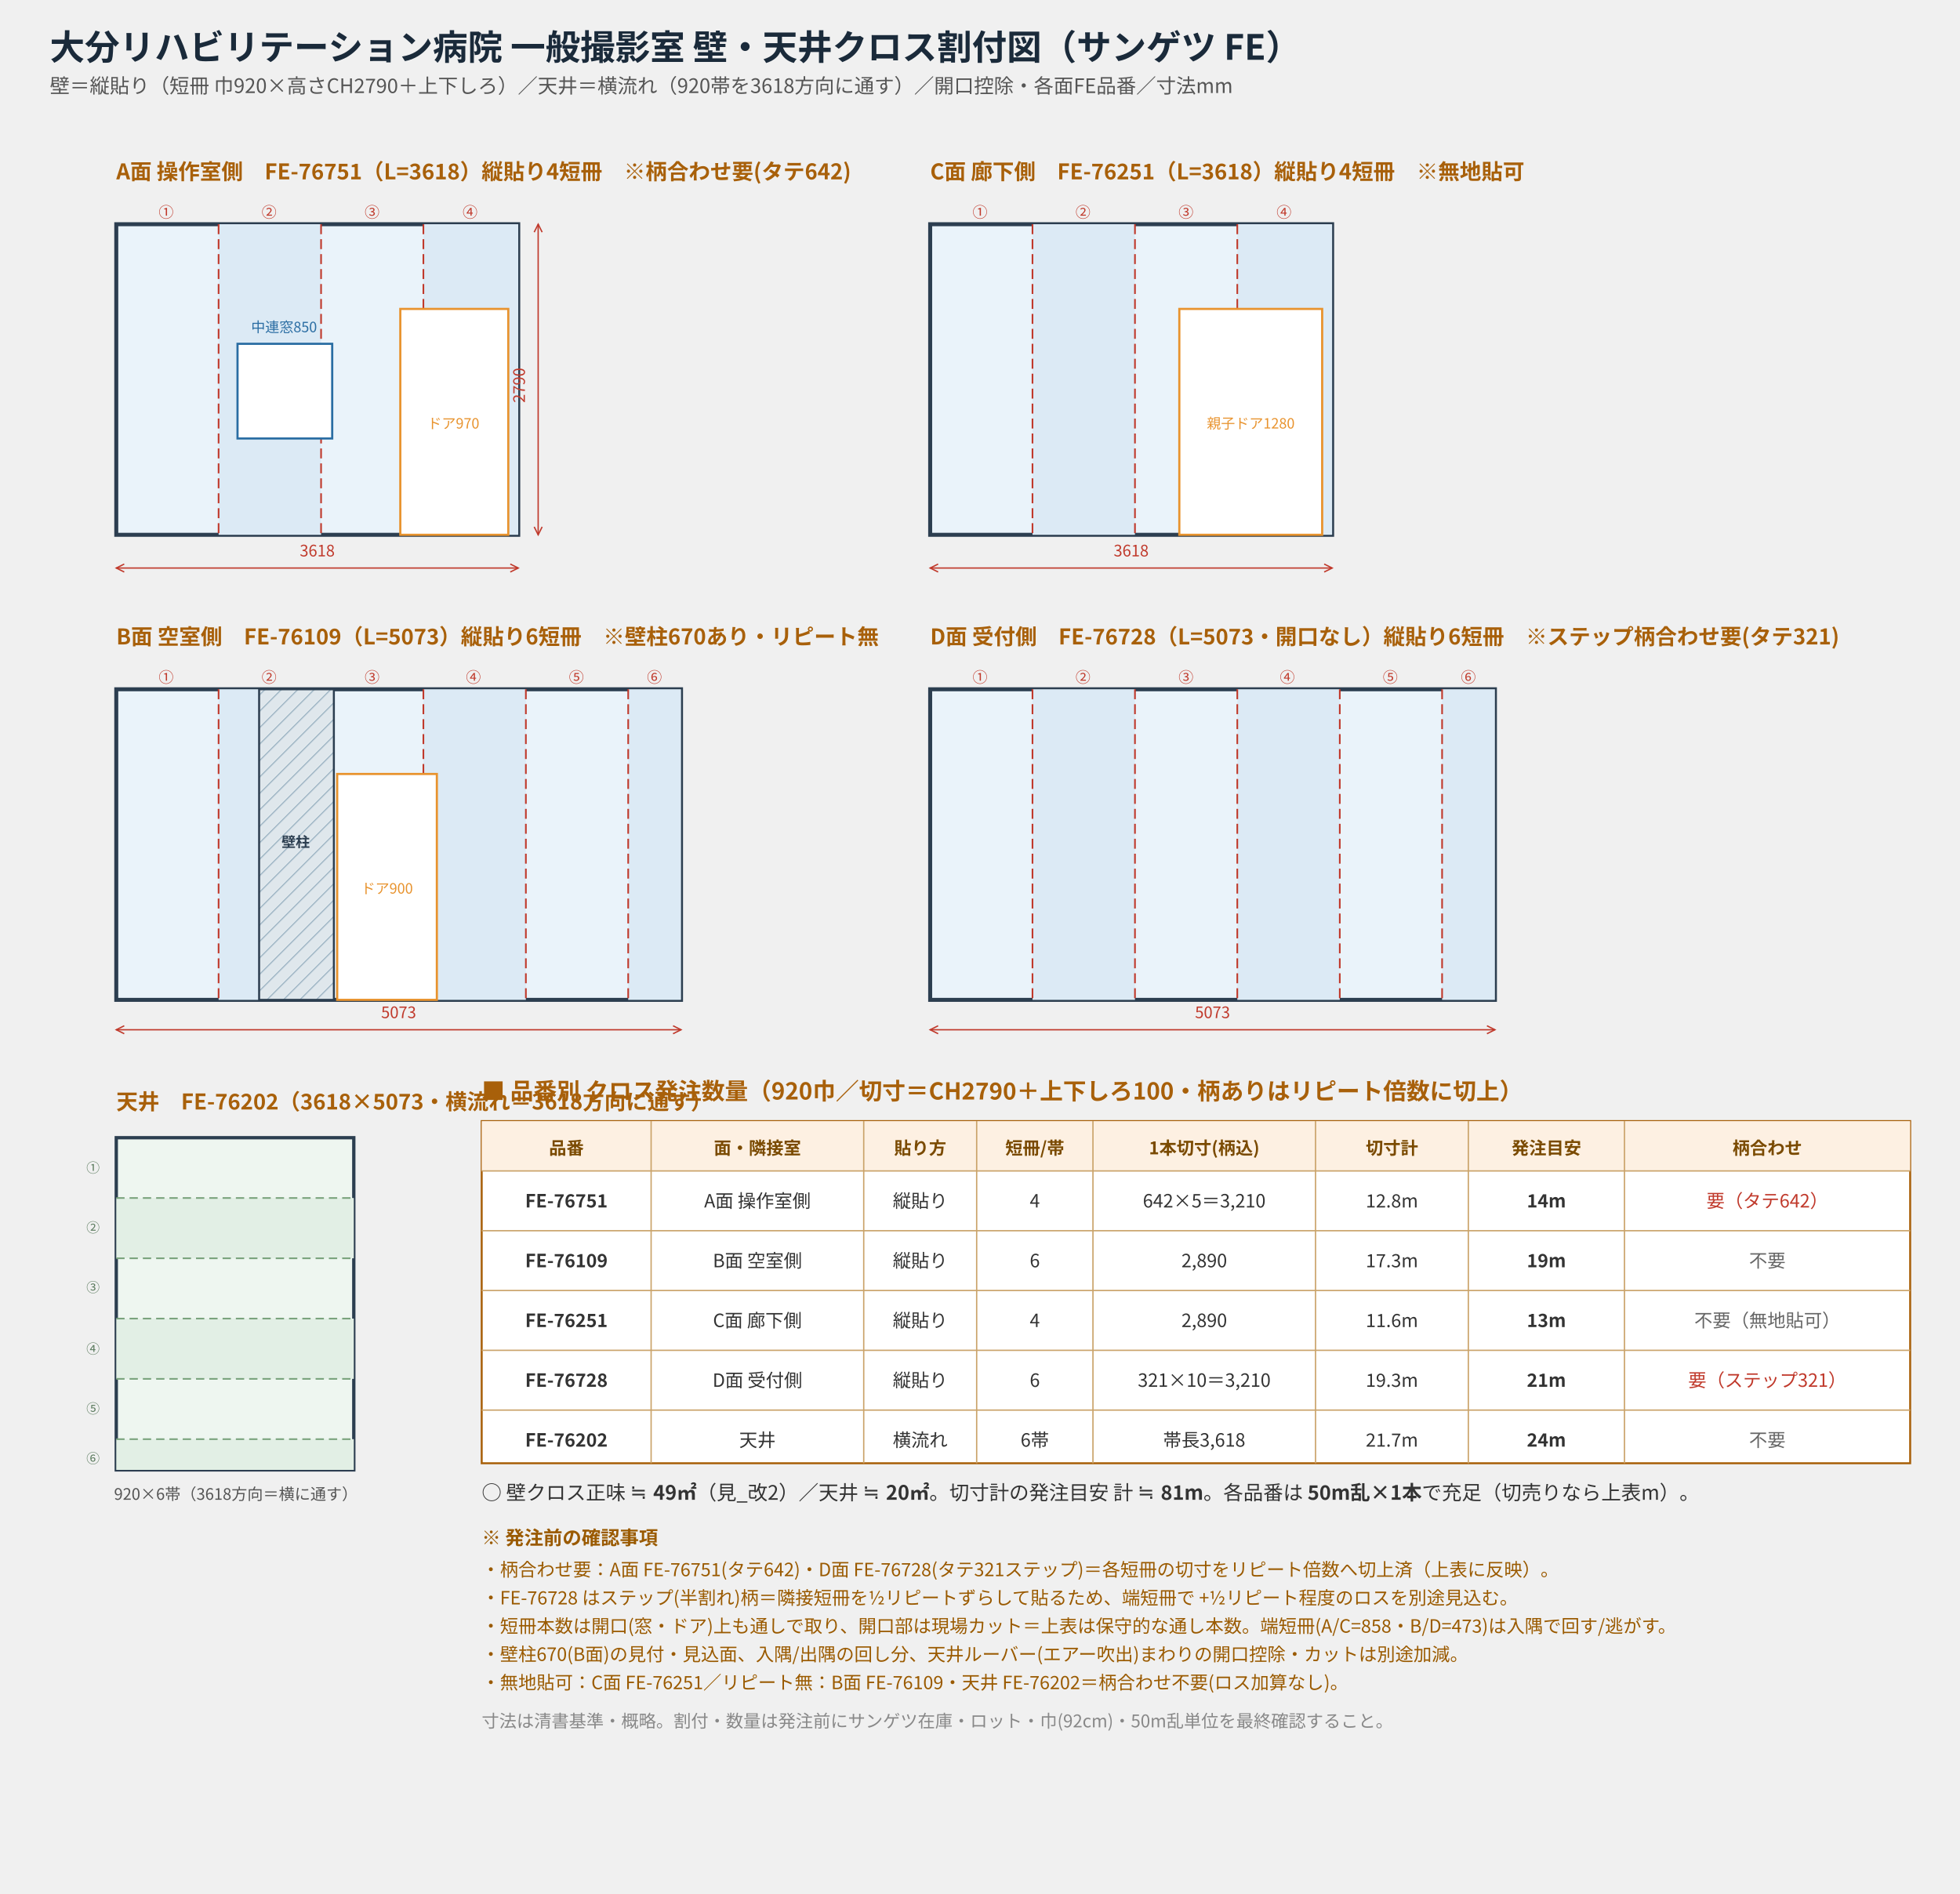
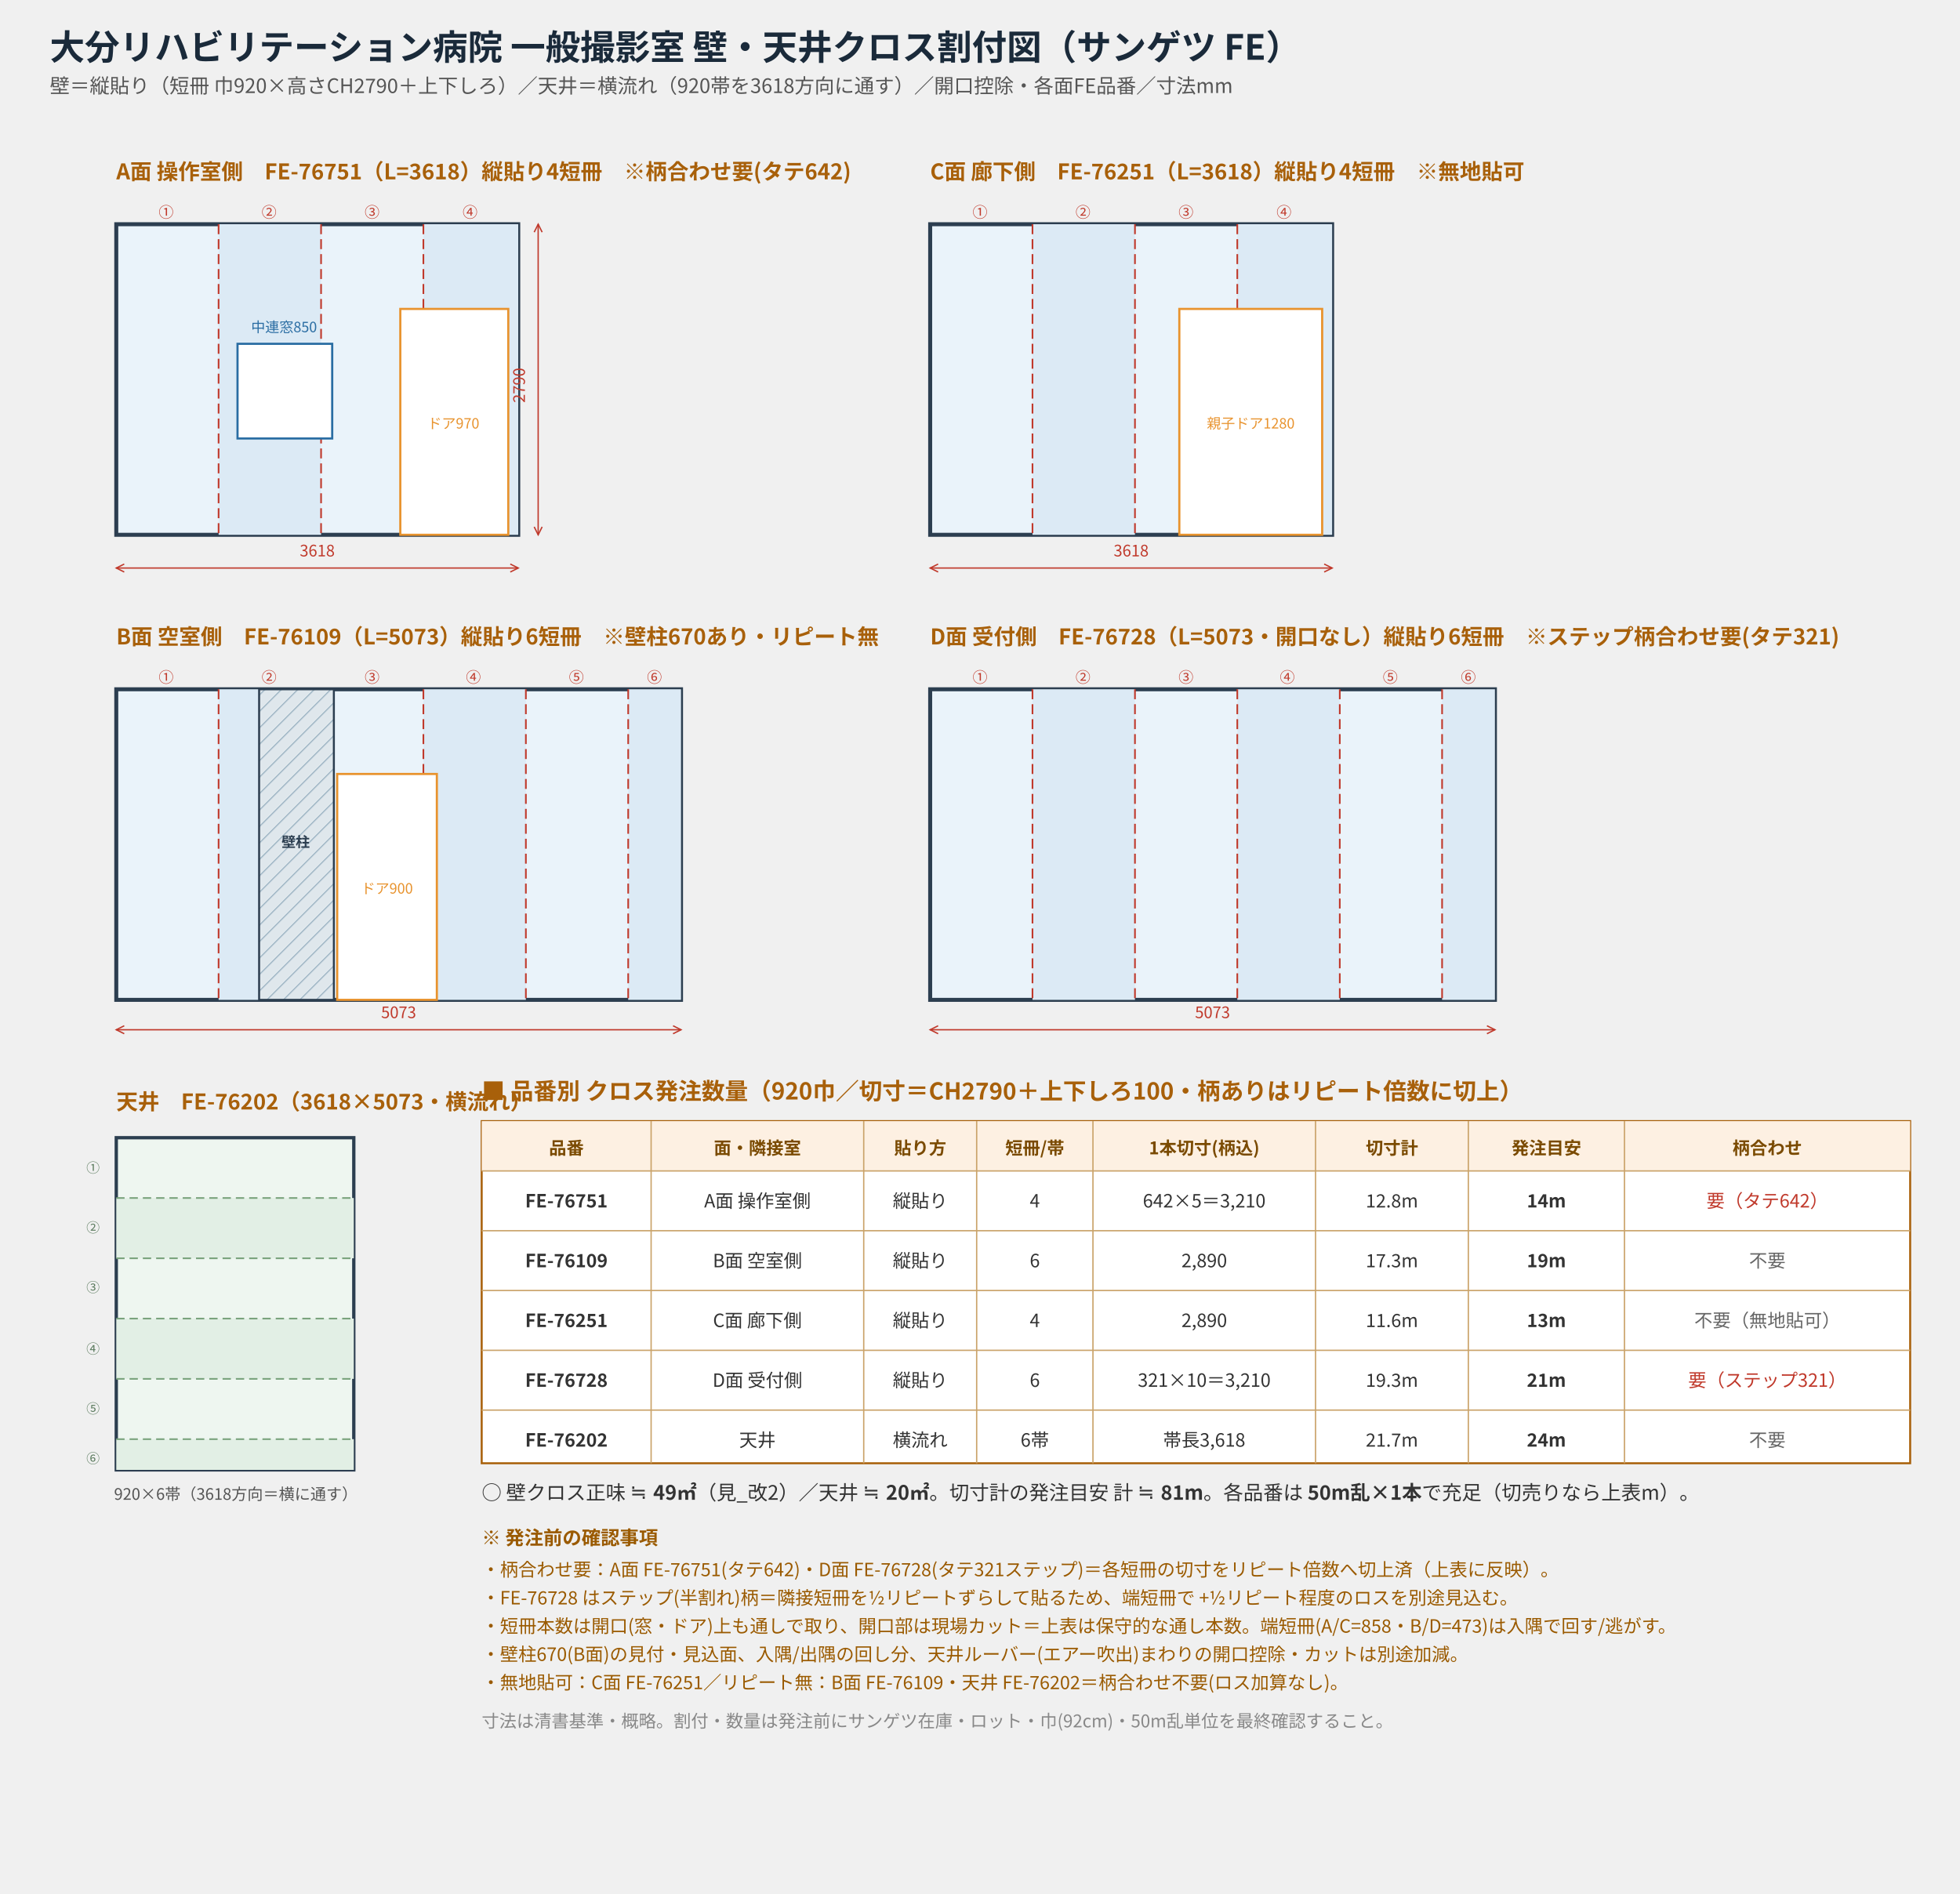
<svg xmlns="http://www.w3.org/2000/svg" viewBox="0 0 1180 1140" font-family="'Noto Sans CJK JP','Noto Sans JP','IPAGothic','Yu Gothic','Hiragino Kaku Gothic ProN','Meiryo',sans-serif">
  <defs>
    <marker id="dimS" markerWidth="10" markerHeight="10" refX="2" refY="5" orient="auto">
      <path d="M8,2 L2,5 L8,8" fill="none" stroke="#c0392b" stroke-width="1" />
    </marker>
    <marker id="dimE" markerWidth="10" markerHeight="10" refX="8" refY="5" orient="auto">
      <path d="M2,2 L8,5 L2,8" fill="none" stroke="#c0392b" stroke-width="1" />
    </marker>
    <pattern id="col" width="7" height="7" patternUnits="userSpaceOnUse" patternTransform="rotate(45)">
      <rect width="7" height="7" fill="#dfe7ec" />
      <line x1="0" y1="0" x2="0" y2="7" stroke="#9bb3c2" stroke-width="1.3" />
    </pattern>
  </defs>
  <text x="30" y="36" font-size="21" font-weight="bold" fill="#1a2a3a">大分リハビリテーション病院 一般撮影室 壁・天井クロス割付図（サンゲツ FE）</text>
  <text x="30" y="56" font-size="12" fill="#555">壁＝縦貼り（短冊 巾920×高さCH2790＋上下しろ）／天井＝横流れ（920帯を3618方向に通す）／開口控除・各面FE品番／寸法mm</text>
  <g>
    <text x="70" y="108" font-size="13" font-weight="bold" fill="#a8600a">A面 操作室側　FE-76751（L=3618）縦貼り4短冊　※柄合わせ要(タテ642)</text>
    <rect x="70" y="135" width="242" height="187" fill="#eaf3fa" stroke="#2c3e50" stroke-width="2.4" />
    <rect x="131.6" y="135" width="61.7" height="187" fill="#dceaf5" />
    <rect x="254.9" y="135" width="57.1" height="187" fill="#dceaf5" />
    <g stroke="#c0392b" stroke-width="1" stroke-dasharray="6 3">
      <line x1="131.6" y1="135" x2="131.6" y2="322" />
      <line x1="193.3" y1="135" x2="193.3" y2="322" />
      <line x1="254.9" y1="135" x2="254.9" y2="322" />
    </g>
    <rect x="143" y="207" width="57" height="57" fill="#fff" stroke="#2a6da3" stroke-width="1.3" />
    <text x="171" y="200" font-size="8.5" fill="#2a6da3" text-anchor="middle">中連窓850</text>
    <rect x="241" y="186" width="65" height="136" fill="#fff" stroke="#e8932e" stroke-width="1.3" />
    <text x="273" y="258" font-size="8.5" fill="#e8932e" text-anchor="middle">ドア970</text>
    <text x="100" y="131" font-size="9" fill="#c0392b" text-anchor="middle">①</text>
    <text x="162" y="131" font-size="9" fill="#c0392b" text-anchor="middle">②</text>
    <text x="224" y="131" font-size="9" fill="#c0392b" text-anchor="middle">③</text>
    <text x="283" y="131" font-size="9" fill="#c0392b" text-anchor="middle">④</text>
    <line x1="324" y1="135" x2="324" y2="322" stroke="#c0392b" stroke-width="0.8" marker-start="url(#dimS)" marker-end="url(#dimE)" />
    <text x="316" y="232" font-size="9.5" fill="#c0392b" transform="rotate(-90 316 232)" text-anchor="middle">2790</text>
    <line x1="70" y1="342" x2="312" y2="342" stroke="#c0392b" stroke-width="0.8" marker-start="url(#dimS)" marker-end="url(#dimE)" />
    <text x="191" y="335" font-size="9.5" fill="#c0392b" text-anchor="middle">3618</text>
  </g>
  <g>
    <text x="560" y="108" font-size="13" font-weight="bold" fill="#a8600a">C面 廊下側　FE-76251（L=3618）縦貼り4短冊　※無地貼可</text>
    <rect x="560" y="135" width="242" height="187" fill="#eaf3fa" stroke="#2c3e50" stroke-width="2.4" />
    <rect x="621.6" y="135" width="61.7" height="187" fill="#dceaf5" />
    <rect x="744.9" y="135" width="57.1" height="187" fill="#dceaf5" />
    <g stroke="#c0392b" stroke-width="1" stroke-dasharray="6 3">
      <line x1="621.6" y1="135" x2="621.6" y2="322" />
      <line x1="683.3" y1="135" x2="683.3" y2="322" />
      <line x1="744.9" y1="135" x2="744.9" y2="322" />
    </g>
    <rect x="710" y="186" width="86" height="136" fill="#fff" stroke="#e8932e" stroke-width="1.3" />
    <text x="753" y="258" font-size="8.5" fill="#e8932e" text-anchor="middle">親子ドア1280</text>
    <text x="590" y="131" font-size="9" fill="#c0392b" text-anchor="middle">①</text>
    <text x="652" y="131" font-size="9" fill="#c0392b" text-anchor="middle">②</text>
    <text x="714" y="131" font-size="9" fill="#c0392b" text-anchor="middle">③</text>
    <text x="773" y="131" font-size="9" fill="#c0392b" text-anchor="middle">④</text>
    <line x1="560" y1="342" x2="802" y2="342" stroke="#c0392b" stroke-width="0.8" marker-start="url(#dimS)" marker-end="url(#dimE)" />
    <text x="681" y="335" font-size="9.5" fill="#c0392b" text-anchor="middle">3618</text>
  </g>
  <g>
    <text x="70" y="388" font-size="13" font-weight="bold" fill="#a8600a">B面 空室側　FE-76109（L=5073）縦貼り6短冊　※壁柱670あり・リピート無</text>
    <rect x="70" y="415" width="340" height="187" fill="#eaf3fa" stroke="#2c3e50" stroke-width="2.4" />
    <rect x="131.6" y="415" width="61.7" height="187" fill="#dceaf5" />
    <rect x="254.9" y="415" width="61.7" height="187" fill="#dceaf5" />
    <rect x="378.2" y="415" width="31.8" height="187" fill="#dceaf5" />
    <g stroke="#c0392b" stroke-width="1" stroke-dasharray="6 3">
      <line x1="131.6" y1="415" x2="131.6" y2="602" />
      <line x1="193.3" y1="415" x2="193.3" y2="602" />
      <line x1="254.9" y1="415" x2="254.9" y2="602" />
      <line x1="316.6" y1="415" x2="316.6" y2="602" />
      <line x1="378.2" y1="415" x2="378.2" y2="602" />
    </g>
    <rect x="156" y="415" width="45" height="187" fill="url(#col)" stroke="#2c3e50" stroke-width="1.2" />
    <text x="178" y="510" font-size="8.5" fill="#2c3e50" text-anchor="middle" font-weight="bold">壁柱</text>
    <rect x="203" y="466" width="60" height="136" fill="#fff" stroke="#e8932e" stroke-width="1.3" />
    <text x="233" y="538" font-size="8.5" fill="#e8932e" text-anchor="middle">ドア900</text>
    <text x="100" y="411" font-size="9" fill="#c0392b" text-anchor="middle">①</text>
    <text x="162" y="411" font-size="9" fill="#c0392b" text-anchor="middle">②</text>
    <text x="224" y="411" font-size="9" fill="#c0392b" text-anchor="middle">③</text>
    <text x="285" y="411" font-size="9" fill="#c0392b" text-anchor="middle">④</text>
    <text x="347" y="411" font-size="9" fill="#c0392b" text-anchor="middle">⑤</text>
    <text x="394" y="411" font-size="9" fill="#c0392b" text-anchor="middle">⑥</text>
    <line x1="70" y1="620" x2="410" y2="620" stroke="#c0392b" stroke-width="0.8" marker-start="url(#dimS)" marker-end="url(#dimE)" />
    <text x="240" y="613" font-size="9.5" fill="#c0392b" text-anchor="middle">5073</text>
  </g>
  <g>
    <text x="560" y="388" font-size="13" font-weight="bold" fill="#a8600a">D面 受付側　FE-76728（L=5073・開口なし）縦貼り6短冊　※ステップ柄合わせ要(タテ321)</text>
    <rect x="560" y="415" width="340" height="187" fill="#eaf3fa" stroke="#2c3e50" stroke-width="2.4" />
    <rect x="621.6" y="415" width="61.7" height="187" fill="#dceaf5" />
    <rect x="744.9" y="415" width="61.7" height="187" fill="#dceaf5" />
    <rect x="868.2" y="415" width="31.8" height="187" fill="#dceaf5" />
    <g stroke="#c0392b" stroke-width="1" stroke-dasharray="6 3">
      <line x1="621.6" y1="415" x2="621.6" y2="602" />
      <line x1="683.3" y1="415" x2="683.3" y2="602" />
      <line x1="744.9" y1="415" x2="744.9" y2="602" />
      <line x1="806.6" y1="415" x2="806.6" y2="602" />
      <line x1="868.2" y1="415" x2="868.2" y2="602" />
    </g>
    <text x="590" y="411" font-size="9" fill="#c0392b" text-anchor="middle">①</text>
    <text x="652" y="411" font-size="9" fill="#c0392b" text-anchor="middle">②</text>
    <text x="714" y="411" font-size="9" fill="#c0392b" text-anchor="middle">③</text>
    <text x="775" y="411" font-size="9" fill="#c0392b" text-anchor="middle">④</text>
    <text x="837" y="411" font-size="9" fill="#c0392b" text-anchor="middle">⑤</text>
    <text x="884" y="411" font-size="9" fill="#c0392b" text-anchor="middle">⑥</text>
    <line x1="560" y1="620" x2="900" y2="620" stroke="#c0392b" stroke-width="0.8" marker-start="url(#dimS)" marker-end="url(#dimE)" />
    <text x="730" y="613" font-size="9.5" fill="#c0392b" text-anchor="middle">5073</text>
  </g>
  <g>
-     <text x="70" y="668" font-size="13" font-weight="bold" fill="#a8600a">天井　FE-76202（3618×5073・横流れ＝3618方向に通す）</text>
+     <text x="70" y="668" font-size="13" font-weight="bold" fill="#a8600a">天井　FE-76202（3618×5073・横流れ）</text>
    <rect x="70" y="685" width="143" height="200" fill="#eef6f0" stroke="#2c3e50" stroke-width="2" />
    <rect x="70" y="721.3" width="143" height="36.3" fill="#e2efe5" />
    <rect x="70" y="793.9" width="143" height="36.3" fill="#e2efe5" />
    <rect x="70" y="866.5" width="143" height="18.5" fill="#e2efe5" />
    <g stroke="#7aa37d" stroke-width="1" stroke-dasharray="5 3">
      <line x1="70" y1="721.3" x2="213" y2="721.3" />
      <line x1="70" y1="757.6" x2="213" y2="757.6" />
      <line x1="70" y1="793.9" x2="213" y2="793.9" />
      <line x1="70" y1="830.2" x2="213" y2="830.2" />
      <line x1="70" y1="866.5" x2="213" y2="866.5" />
    </g>
    <text x="60" y="706" font-size="8" fill="#5a7a5d" text-anchor="end">①</text>
    <text x="60" y="742" font-size="8" fill="#5a7a5d" text-anchor="end">②</text>
    <text x="60" y="778" font-size="8" fill="#5a7a5d" text-anchor="end">③</text>
    <text x="60" y="815" font-size="8" fill="#5a7a5d" text-anchor="end">④</text>
    <text x="60" y="851" font-size="8" fill="#5a7a5d" text-anchor="end">⑤</text>
    <text x="60" y="881" font-size="8" fill="#5a7a5d" text-anchor="end">⑥</text>
    <text x="142" y="903" font-size="9.5" fill="#555" text-anchor="middle">920×6帯（3618方向＝横に通す）</text>
  </g>
  <g>
    <text x="290" y="662" font-size="14" font-weight="bold" fill="#a8600a">■ 品番別 クロス発注数量（920巾／切寸＝CH2790＋上下しろ100・柄ありはリピート倍数に切上）</text>
    <rect x="290" y="675" width="860" height="206" fill="#fff" stroke="#a8600a" stroke-width="1.2" />
    <rect x="290" y="675" width="860" height="30" fill="#fdf0e2" />
    <g stroke="#caa36a" stroke-width="0.8">
      <line x1="392" y1="675" x2="392" y2="881" />
      <line x1="520" y1="675" x2="520" y2="881" />
      <line x1="588" y1="675" x2="588" y2="881" />
      <line x1="658" y1="675" x2="658" y2="881" />
      <line x1="792" y1="675" x2="792" y2="881" />
      <line x1="884" y1="675" x2="884" y2="881" />
      <line x1="978" y1="675" x2="978" y2="881" />
    </g>
    <g stroke="#caa36a" stroke-width="0.8">
      <line x1="290" y1="705" x2="1150" y2="705" />
      <line x1="290" y1="741" x2="1150" y2="741" />
      <line x1="290" y1="777" x2="1150" y2="777" />
      <line x1="290" y1="813" x2="1150" y2="813" />
      <line x1="290" y1="849" x2="1150" y2="849" />
    </g>
    <g font-size="10.5" font-weight="bold" fill="#7a4a00" text-anchor="middle">
      <text x="341" y="695">品番</text>
      <text x="456" y="695">面・隣接室</text>
      <text x="554" y="695">貼り方</text>
      <text x="623" y="695">短冊/帯</text>
      <text x="725" y="695">1本切寸(柄込)</text>
      <text x="838" y="695">切寸計</text>
      <text x="931" y="695">発注目安</text>
      <text x="1064" y="695">柄合わせ</text>
    </g>
    <g font-size="11" fill="#333">
      <text x="341" y="727" text-anchor="middle" font-weight="bold">FE-76751</text>
      <text x="456" y="727" text-anchor="middle">A面 操作室側</text>
      <text x="554" y="727" text-anchor="middle">縦貼り</text>
      <text x="623" y="727" text-anchor="middle">4</text>
      <text x="725" y="727" text-anchor="middle">642×5＝3,210</text>
      <text x="838" y="727" text-anchor="middle">12.8m</text>
      <text x="931" y="727" text-anchor="middle" font-weight="bold">14m</text>
      <text x="1064" y="727" text-anchor="middle" fill="#c0392b">要（タテ642）</text>
    </g>
    <g font-size="11" fill="#333">
      <text x="341" y="763" text-anchor="middle" font-weight="bold">FE-76109</text>
      <text x="456" y="763" text-anchor="middle">B面 空室側</text>
      <text x="554" y="763" text-anchor="middle">縦貼り</text>
      <text x="623" y="763" text-anchor="middle">6</text>
      <text x="725" y="763" text-anchor="middle">2,890</text>
      <text x="838" y="763" text-anchor="middle">17.3m</text>
      <text x="931" y="763" text-anchor="middle" font-weight="bold">19m</text>
      <text x="1064" y="763" text-anchor="middle" fill="#666">不要</text>
    </g>
    <g font-size="11" fill="#333">
      <text x="341" y="799" text-anchor="middle" font-weight="bold">FE-76251</text>
      <text x="456" y="799" text-anchor="middle">C面 廊下側</text>
      <text x="554" y="799" text-anchor="middle">縦貼り</text>
      <text x="623" y="799" text-anchor="middle">4</text>
      <text x="725" y="799" text-anchor="middle">2,890</text>
      <text x="838" y="799" text-anchor="middle">11.6m</text>
      <text x="931" y="799" text-anchor="middle" font-weight="bold">13m</text>
      <text x="1064" y="799" text-anchor="middle" fill="#666">不要（無地貼可）</text>
    </g>
    <g font-size="11" fill="#333">
      <text x="341" y="835" text-anchor="middle" font-weight="bold">FE-76728</text>
      <text x="456" y="835" text-anchor="middle">D面 受付側</text>
      <text x="554" y="835" text-anchor="middle">縦貼り</text>
      <text x="623" y="835" text-anchor="middle">6</text>
      <text x="725" y="835" text-anchor="middle">321×10＝3,210</text>
      <text x="838" y="835" text-anchor="middle">19.3m</text>
      <text x="931" y="835" text-anchor="middle" font-weight="bold">21m</text>
      <text x="1064" y="835" text-anchor="middle" fill="#c0392b">要（ステップ321）</text>
    </g>
    <g font-size="11" fill="#333">
      <text x="341" y="871" text-anchor="middle" font-weight="bold">FE-76202</text>
      <text x="456" y="871" text-anchor="middle">天井</text>
      <text x="554" y="871" text-anchor="middle">横流れ</text>
      <text x="623" y="871" text-anchor="middle">6帯</text>
      <text x="725" y="871" text-anchor="middle">帯長3,618</text>
      <text x="838" y="871" text-anchor="middle">21.7m</text>
      <text x="931" y="871" text-anchor="middle" font-weight="bold">24m</text>
      <text x="1064" y="871" text-anchor="middle" fill="#666">不要</text>
    </g>
  </g>
  <g>
    <text x="290" y="903" font-size="12" fill="#333">○ 壁クロス正味 ≒ <tspan font-weight="bold">49㎡</tspan>（見_改2）／天井 ≒ <tspan font-weight="bold">20㎡</tspan>。切寸計の発注目安 計 ≒ <tspan font-weight="bold">81m</tspan>。各品番は <tspan font-weight="bold">50m乱×1本</tspan>で充足（切売りなら上表m）。</text>
    <text x="290" y="930" font-size="11.5" font-weight="bold" fill="#9a5a00">※ 発注前の確認事項</text>
    <text x="290" y="949" font-size="11" fill="#9a5a00">・柄合わせ要：A面 FE-76751(タテ642)・D面 FE-76728(タテ321ステップ)＝各短冊の切寸をリピート倍数へ切上済（上表に反映）。</text>
    <text x="290" y="966" font-size="11" fill="#9a5a00">・FE-76728 はステップ(半割れ)柄＝隣接短冊を½リピートずらして貼るため、端短冊で +½リピート程度のロスを別途見込む。</text>
    <text x="290" y="983" font-size="11" fill="#9a5a00">・短冊本数は開口(窓・ドア)上も通しで取り、開口部は現場カット＝上表は保守的な通し本数。端短冊(A/C=858・B/D=473)は入隅で回す/逃がす。</text>
    <text x="290" y="1000" font-size="11" fill="#9a5a00">・壁柱670(B面)の見付・見込面、入隅/出隅の回し分、天井ルーバー(エアー吹出)まわりの開口控除・カットは別途加減。</text>
    <text x="290" y="1017" font-size="11" fill="#9a5a00">・無地貼可：C面 FE-76251／リピート無：B面 FE-76109・天井 FE-76202＝柄合わせ不要(ロス加算なし)。</text>
    <text x="290" y="1040" font-size="10.5" fill="#888">寸法は清書基準・概略。割付・数量は発注前にサンゲツ在庫・ロット・巾(92cm)・50m乱単位を最終確認すること。</text>
  </g>
</svg>
